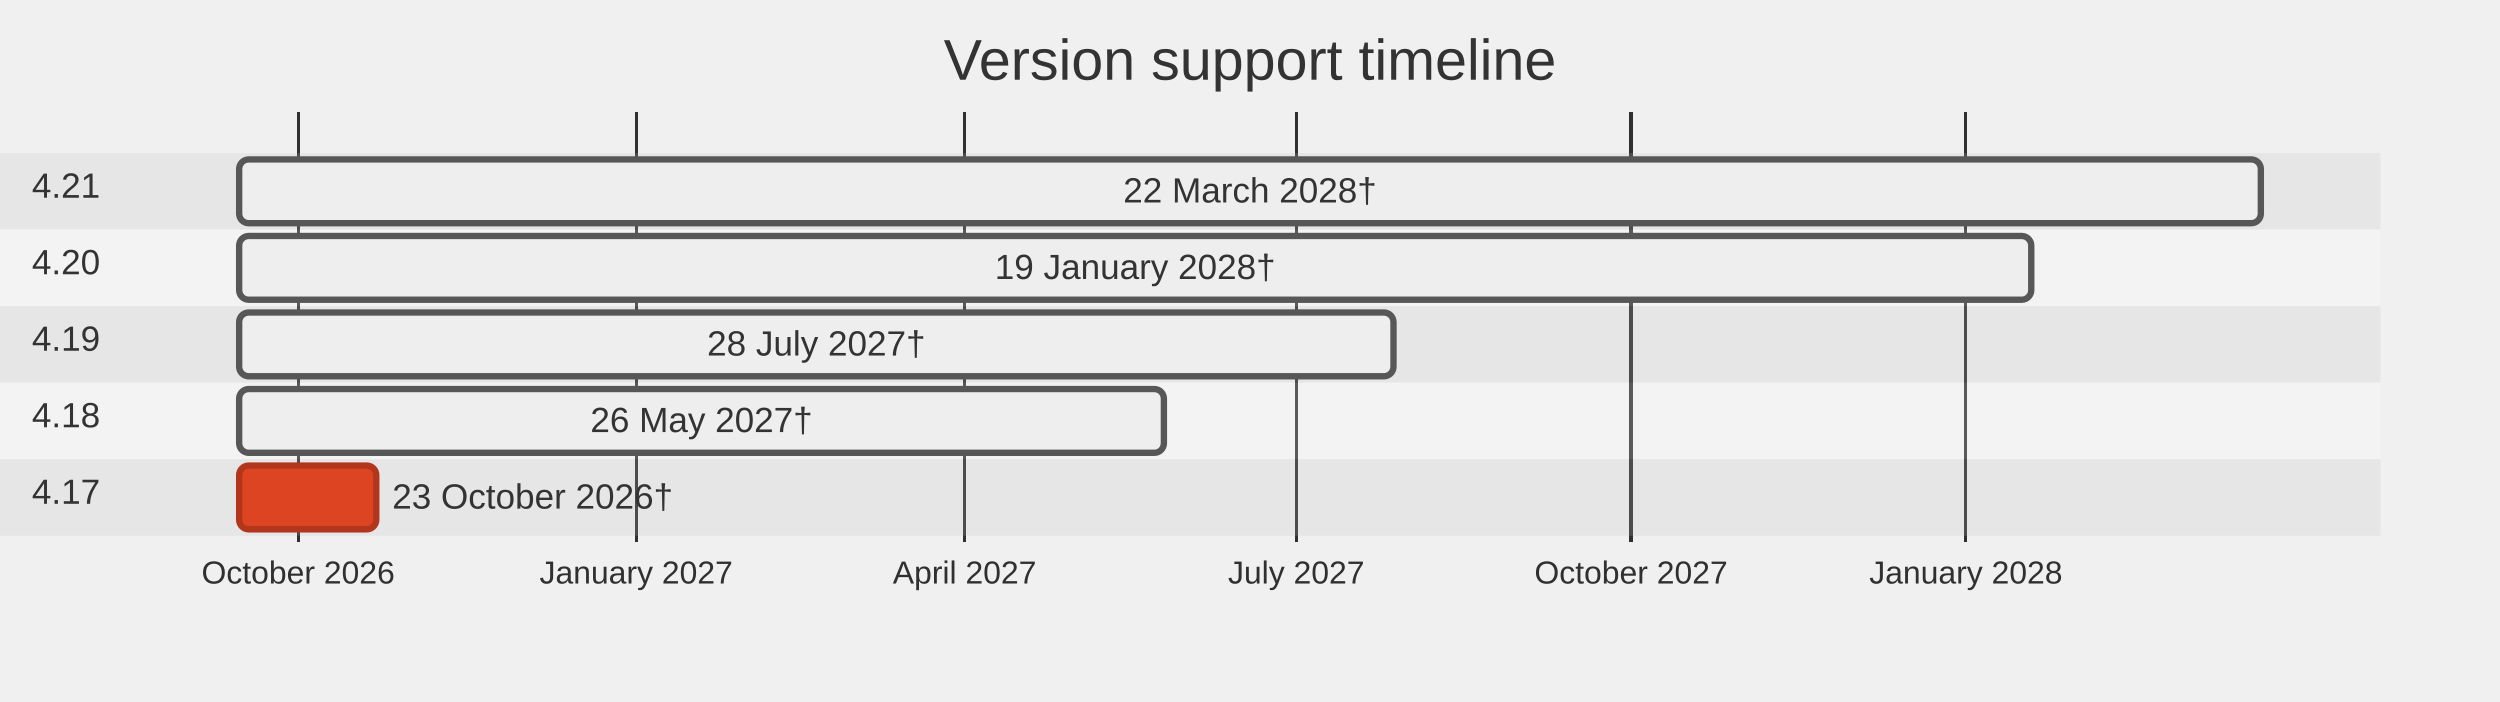
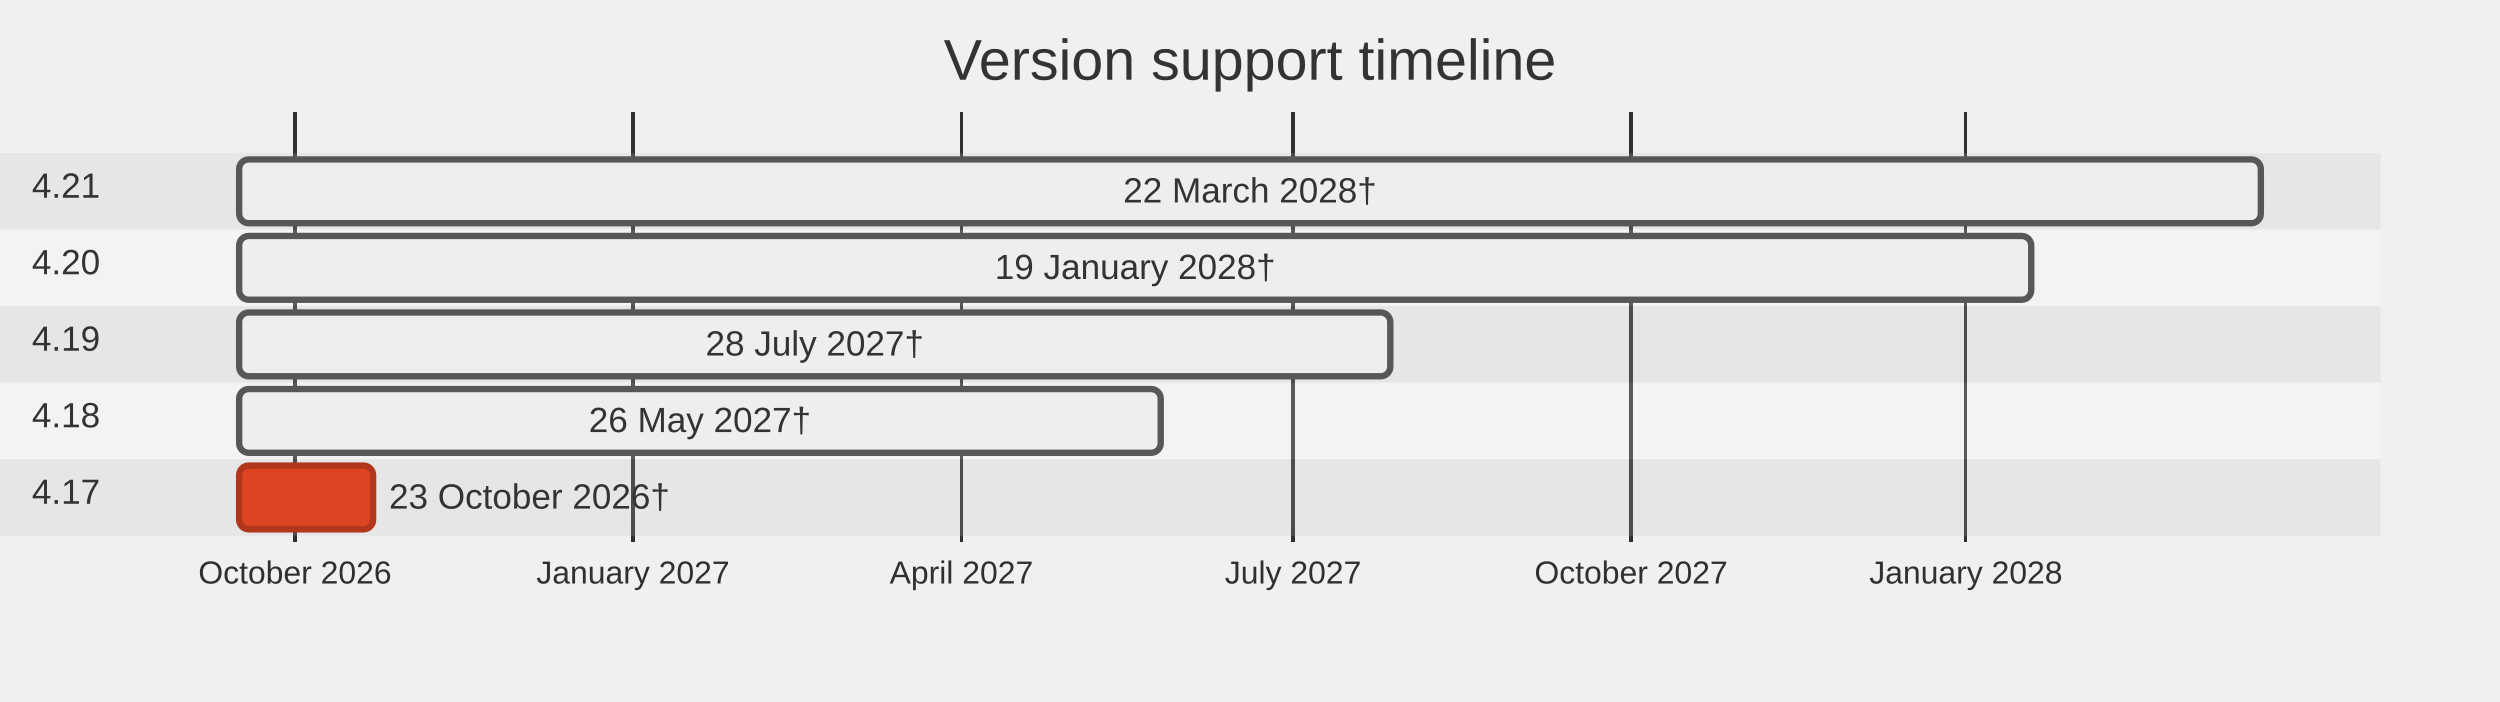
<svg xmlns="http://www.w3.org/2000/svg" id="my-svg" width="100%" viewBox="0 0 784 220" style="max-width: 784px; background-color: white;" role="graphics-document document" aria-roledescription="gantt">
  <style>#my-svg{font-family:"trebuchet ms",verdana,arial,sans-serif;font-size:16px;fill:#000000;}@keyframes edge-animation-frame{from{stroke-dashoffset:0;}}@keyframes dash{to{stroke-dashoffset:0;}}#my-svg .edge-animation-slow{stroke-dasharray:9,5!important;stroke-dashoffset:900;animation:dash 50s linear infinite;stroke-linecap:round;}#my-svg .edge-animation-fast{stroke-dasharray:9,5!important;stroke-dashoffset:900;animation:dash 20s linear infinite;stroke-linecap:round;}#my-svg .error-icon{fill:#552222;}#my-svg .error-text{fill:#552222;stroke:#552222;}#my-svg .edge-thickness-normal{stroke-width:1px;}#my-svg .edge-thickness-thick{stroke-width:3.5px;}#my-svg .edge-pattern-solid{stroke-dasharray:0;}#my-svg .edge-thickness-invisible{stroke-width:0;fill:none;}#my-svg .edge-pattern-dashed{stroke-dasharray:3;}#my-svg .edge-pattern-dotted{stroke-dasharray:2;}#my-svg .marker{fill:#666;stroke:#666;}#my-svg .marker.cross{stroke:#666;}#my-svg svg{font-family:"trebuchet ms",verdana,arial,sans-serif;font-size:16px;}#my-svg p{margin:0;}#my-svg .mermaid-main-font{font-family:"trebuchet ms",verdana,arial,sans-serif;}#my-svg .exclude-range{fill:#eeeeee;}#my-svg .section{stroke:none;opacity:0.2;}#my-svg .section0{fill:hsl(0, 0%, 73.922%);}#my-svg .section2{fill:hsl(0, 0%, 73.922%);}#my-svg .section1,#my-svg .section3{fill:white;opacity:0.2;}#my-svg .sectionTitle0{fill:#333;}#my-svg .sectionTitle1{fill:#333;}#my-svg .sectionTitle2{fill:#333;}#my-svg .sectionTitle3{fill:#333;}#my-svg .sectionTitle{text-anchor:start;font-family:"trebuchet ms",verdana,arial,sans-serif;}#my-svg .grid .tick{stroke:hsl(0, 0%, 90%);opacity:0.8;shape-rendering:crispEdges;}#my-svg .grid .tick text{font-family:"trebuchet ms",verdana,arial,sans-serif;fill:#000000;}#my-svg .grid path{stroke-width:0;}#my-svg .today{fill:none;stroke:#d42;stroke-width:2px;}#my-svg .task{stroke-width:2;}#my-svg .taskText{text-anchor:middle;font-family:"trebuchet ms",verdana,arial,sans-serif;}#my-svg .taskTextOutsideRight{fill:#333;text-anchor:start;font-family:"trebuchet ms",verdana,arial,sans-serif;}#my-svg .taskTextOutsideLeft{fill:#333;text-anchor:end;}#my-svg .task.clickable{cursor:pointer;}#my-svg .taskText.clickable{cursor:pointer;fill:#003163!important;font-weight:bold;}#my-svg .taskTextOutsideLeft.clickable{cursor:pointer;fill:#003163!important;font-weight:bold;}#my-svg .taskTextOutsideRight.clickable{cursor:pointer;fill:#003163!important;font-weight:bold;}#my-svg .taskText0,#my-svg .taskText1,#my-svg .taskText2,#my-svg .taskText3{fill:white;}#my-svg .task0,#my-svg .task1,#my-svg .task2,#my-svg .task3{fill:#707070;stroke:hsl(0, 0%, 33.922%);}#my-svg .taskTextOutside0,#my-svg .taskTextOutside2{fill:#333;}#my-svg .taskTextOutside1,#my-svg .taskTextOutside3{fill:#333;}#my-svg .active0,#my-svg .active1,#my-svg .active2,#my-svg .active3{fill:#eee;stroke:hsl(0, 0%, 33.922%);}#my-svg .activeText0,#my-svg .activeText1,#my-svg .activeText2,#my-svg .activeText3{fill:#333!important;}#my-svg .done0,#my-svg .done1,#my-svg .done2,#my-svg .done3{stroke:#666;fill:#bbb;stroke-width:2;}#my-svg .doneText0,#my-svg .doneText1,#my-svg .doneText2,#my-svg .doneText3{fill:#333!important;}#my-svg .doneText0.taskTextOutsideLeft,#my-svg .doneText0.taskTextOutsideRight,#my-svg .doneText1.taskTextOutsideLeft,#my-svg .doneText1.taskTextOutsideRight,#my-svg .doneText2.taskTextOutsideLeft,#my-svg .doneText2.taskTextOutsideRight,#my-svg .doneText3.taskTextOutsideLeft,#my-svg .doneText3.taskTextOutsideRight{fill:#333!important;}#my-svg .crit0,#my-svg .crit1,#my-svg .crit2,#my-svg .crit3{stroke:hsl(10.909, 73.333%, 40%);fill:#d42;stroke-width:2;}#my-svg .activeCrit0,#my-svg .activeCrit1,#my-svg .activeCrit2,#my-svg .activeCrit3{stroke:hsl(10.909, 73.333%, 40%);fill:#eee;stroke-width:2;}#my-svg .doneCrit0,#my-svg .doneCrit1,#my-svg .doneCrit2,#my-svg .doneCrit3{stroke:hsl(10.909, 73.333%, 40%);fill:#bbb;stroke-width:2;cursor:pointer;shape-rendering:crispEdges;}#my-svg .milestone{transform:rotate(45deg) scale(0.8,0.8);}#my-svg .milestoneText{font-style:italic;}#my-svg .doneCritText0,#my-svg .doneCritText1,#my-svg .doneCritText2,#my-svg .doneCritText3{fill:#333!important;}#my-svg .doneCritText0.taskTextOutsideLeft,#my-svg .doneCritText0.taskTextOutsideRight,#my-svg .doneCritText1.taskTextOutsideLeft,#my-svg .doneCritText1.taskTextOutsideRight,#my-svg .doneCritText2.taskTextOutsideLeft,#my-svg .doneCritText2.taskTextOutsideRight,#my-svg .doneCritText3.taskTextOutsideLeft,#my-svg .doneCritText3.taskTextOutsideRight{fill:#333!important;}#my-svg .vert{stroke:#d42;}#my-svg .vertText{font-size:15px;text-anchor:middle;fill:#d42!important;}#my-svg .activeCritText0,#my-svg .activeCritText1,#my-svg .activeCritText2,#my-svg .activeCritText3{fill:#333!important;}#my-svg .titleText{text-anchor:middle;font-size:18px;fill:#333;font-family:"trebuchet ms",verdana,arial,sans-serif;}#my-svg .node .neo-node{stroke:#999;}#my-svg [data-look="neo"].node rect,#my-svg [data-look="neo"].cluster rect,#my-svg [data-look="neo"].node polygon{stroke:url(#my-svg-gradient);filter:drop-shadow( 1px 2px 2px rgba(185,185,185,1));}#my-svg [data-look="neo"].swimlane.cluster rect{filter:none;}#my-svg [data-look="neo"].node path{stroke:url(#my-svg-gradient);stroke-width:1px;}#my-svg [data-look="neo"].node .outer-path{filter:drop-shadow( 1px 2px 2px rgba(185,185,185,1));}#my-svg [data-look="neo"].node .neo-line path{stroke:#999;filter:none;}#my-svg [data-look="neo"].node circle{stroke:url(#my-svg-gradient);filter:drop-shadow( 1px 2px 2px rgba(185,185,185,1));}#my-svg [data-look="neo"].node circle .state-start{fill:#000000;}#my-svg [data-look="neo"].icon-shape .icon{fill:url(#my-svg-gradient);filter:drop-shadow( 1px 2px 2px rgba(185,185,185,1));}#my-svg [data-look="neo"].icon-shape .icon-neo path{stroke:url(#my-svg-gradient);filter:drop-shadow( 1px 2px 2px rgba(185,185,185,1));}#my-svg :root{--mermaid-font-family:"trebuchet ms",verdana,arial,sans-serif;}</style>
  <g />
  <g class="grid" transform="translate(75, 170)" fill="none" font-size="10" font-family="sans-serif" text-anchor="middle">
    <path class="domain" stroke="currentColor" d="M0.5,-135V0.5H634.5V-135" />
-     <g class="tick" opacity="1" transform="translate(18.5,0)">
+     <g class="tick" opacity="1" transform="translate(17.5,0)">
      <line stroke="currentColor" y2="-135" />
      <text fill="#000" y="3" dy="1em" stroke="none" font-size="10" style="text-anchor: middle;"> October 2026</text>
    </g>
-     <g class="tick" opacity="1" transform="translate(124.5,0)">
+     <g class="tick" opacity="1" transform="translate(123.5,0)">
      <line stroke="currentColor" y2="-135" />
      <text fill="#000" y="3" dy="1em" stroke="none" font-size="10" style="text-anchor: middle;"> January 2027</text>
    </g>
-     <g class="tick" opacity="1" transform="translate(227.5,0)">
+     <g class="tick" opacity="1" transform="translate(226.5,0)">
      <line stroke="currentColor" y2="-135" />
      <text fill="#000" y="3" dy="1em" stroke="none" font-size="10" style="text-anchor: middle;"> April 2027</text>
    </g>
-     <g class="tick" opacity="1" transform="translate(331.5,0)">
+     <g class="tick" opacity="1" transform="translate(330.5,0)">
      <line stroke="currentColor" y2="-135" />
      <text fill="#000" y="3" dy="1em" stroke="none" font-size="10" style="text-anchor: middle;"> July 2027</text>
    </g>
    <g class="tick" opacity="1" transform="translate(436.5,0)">
      <line stroke="currentColor" y2="-135" />
      <text fill="#000" y="3" dy="1em" stroke="none" font-size="10" style="text-anchor: middle;"> October 2027</text>
    </g>
    <g class="tick" opacity="1" transform="translate(541.5,0)">
      <line stroke="currentColor" y2="-135" />
      <text fill="#000" y="3" dy="1em" stroke="none" font-size="10" style="text-anchor: middle;"> January 2028</text>
    </g>
  </g>
  <g>
    <rect x="0" y="48" width="746.5" height="24" class="section section0" />
    <rect x="0" y="72" width="746.5" height="24" class="section section1" />
    <rect x="0" y="96" width="746.5" height="24" class="section section2" />
    <rect x="0" y="120" width="746.5" height="24" class="section section3" />
    <rect x="0" y="144" width="746.5" height="24" class="section section0" />
  </g>
  <g>
    <rect id="my-svg-task1" rx="3" ry="3" x="75" y="50" width="634" height="20" transform-origin="392px 60px" class="task active0" />
    <rect id="my-svg-task2" rx="3" ry="3" x="75" y="74" width="562" height="20" transform-origin="356px 84px" class="task active1" />
-     <rect id="my-svg-task3" rx="3" ry="3" x="75" y="98" width="362" height="20" transform-origin="256px 108px" class="task active2" />
-     <rect id="my-svg-task4" rx="3" ry="3" x="75" y="122" width="290" height="20" transform-origin="220px 132px" class="task active3" />
-     <rect id="my-svg-task5" rx="3" ry="3" x="75" y="146" width="43" height="20" transform-origin="96.5px 156px" class="task crit0" />
+     <rect id="my-svg-task3" rx="3" ry="3" x="75" y="98" width="361" height="20" transform-origin="255.5px 108px" class="task active2" />
+     <rect id="my-svg-task4" rx="3" ry="3" x="75" y="122" width="289" height="20" transform-origin="219.5px 132px" class="task active3" />
+     <rect id="my-svg-task5" rx="3" ry="3" x="75" y="146" width="42" height="20" transform-origin="96px 156px" class="task crit0" />
    <text id="my-svg-task1-text" font-size="11" x="392" y="63.5" class="taskText taskText0 activeText0 width-88.51611328125">22 March 2028†      </text>
    <text id="my-svg-task2-text" font-size="11" x="356" y="87.5" class="taskText taskText1 activeText1 width-96.685546875">19 January 2028†    </text>
-     <text id="my-svg-task3-text" font-size="11" x="256" y="111.5" class="taskText taskText2 activeText2 width-74.76611328125">28 July 2027†       </text>
-     <text id="my-svg-task4-text" font-size="11" x="220" y="135.5" class="taskText taskText3 activeText3 width-77.7255859375">26 May 2027†        </text>
-     <text id="my-svg-task5-text" font-size="11" x="123" y="159.5" class="taskTextOutsideRight taskTextOutside0  critText0 width-99.005859375">23 October 2026†    </text>
+     <text id="my-svg-task3-text" font-size="11" x="255.5" y="111.5" class="taskText taskText2 activeText2 width-74.76611328125">28 July 2027†       </text>
+     <text id="my-svg-task4-text" font-size="11" x="219.5" y="135.5" class="taskText taskText3 activeText3 width-77.7255859375">26 May 2027†        </text>
+     <text id="my-svg-task5-text" font-size="11" x="122" y="159.5" class="taskTextOutsideRight taskTextOutside0  critText0 width-99.005859375">23 October 2026†    </text>
  </g>
  <g>
    <text dy="0em" x="10" y="62" font-size="11" class="sectionTitle sectionTitle0">
      <tspan alignment-baseline="central" x="10">4.21</tspan>
    </text>
    <text dy="0em" x="10" y="86" font-size="11" class="sectionTitle sectionTitle1">
      <tspan alignment-baseline="central" x="10">4.20</tspan>
    </text>
    <text dy="0em" x="10" y="110" font-size="11" class="sectionTitle sectionTitle2">
      <tspan alignment-baseline="central" x="10">4.19</tspan>
    </text>
    <text dy="0em" x="10" y="134" font-size="11" class="sectionTitle sectionTitle3">
      <tspan alignment-baseline="central" x="10">4.18</tspan>
    </text>
    <text dy="0em" x="10" y="158" font-size="11" class="sectionTitle sectionTitle0">
      <tspan alignment-baseline="central" x="10">4.17</tspan>
    </text>
  </g>
  <text x="392" y="25" class="titleText">Version support timeline</text>
</svg>
